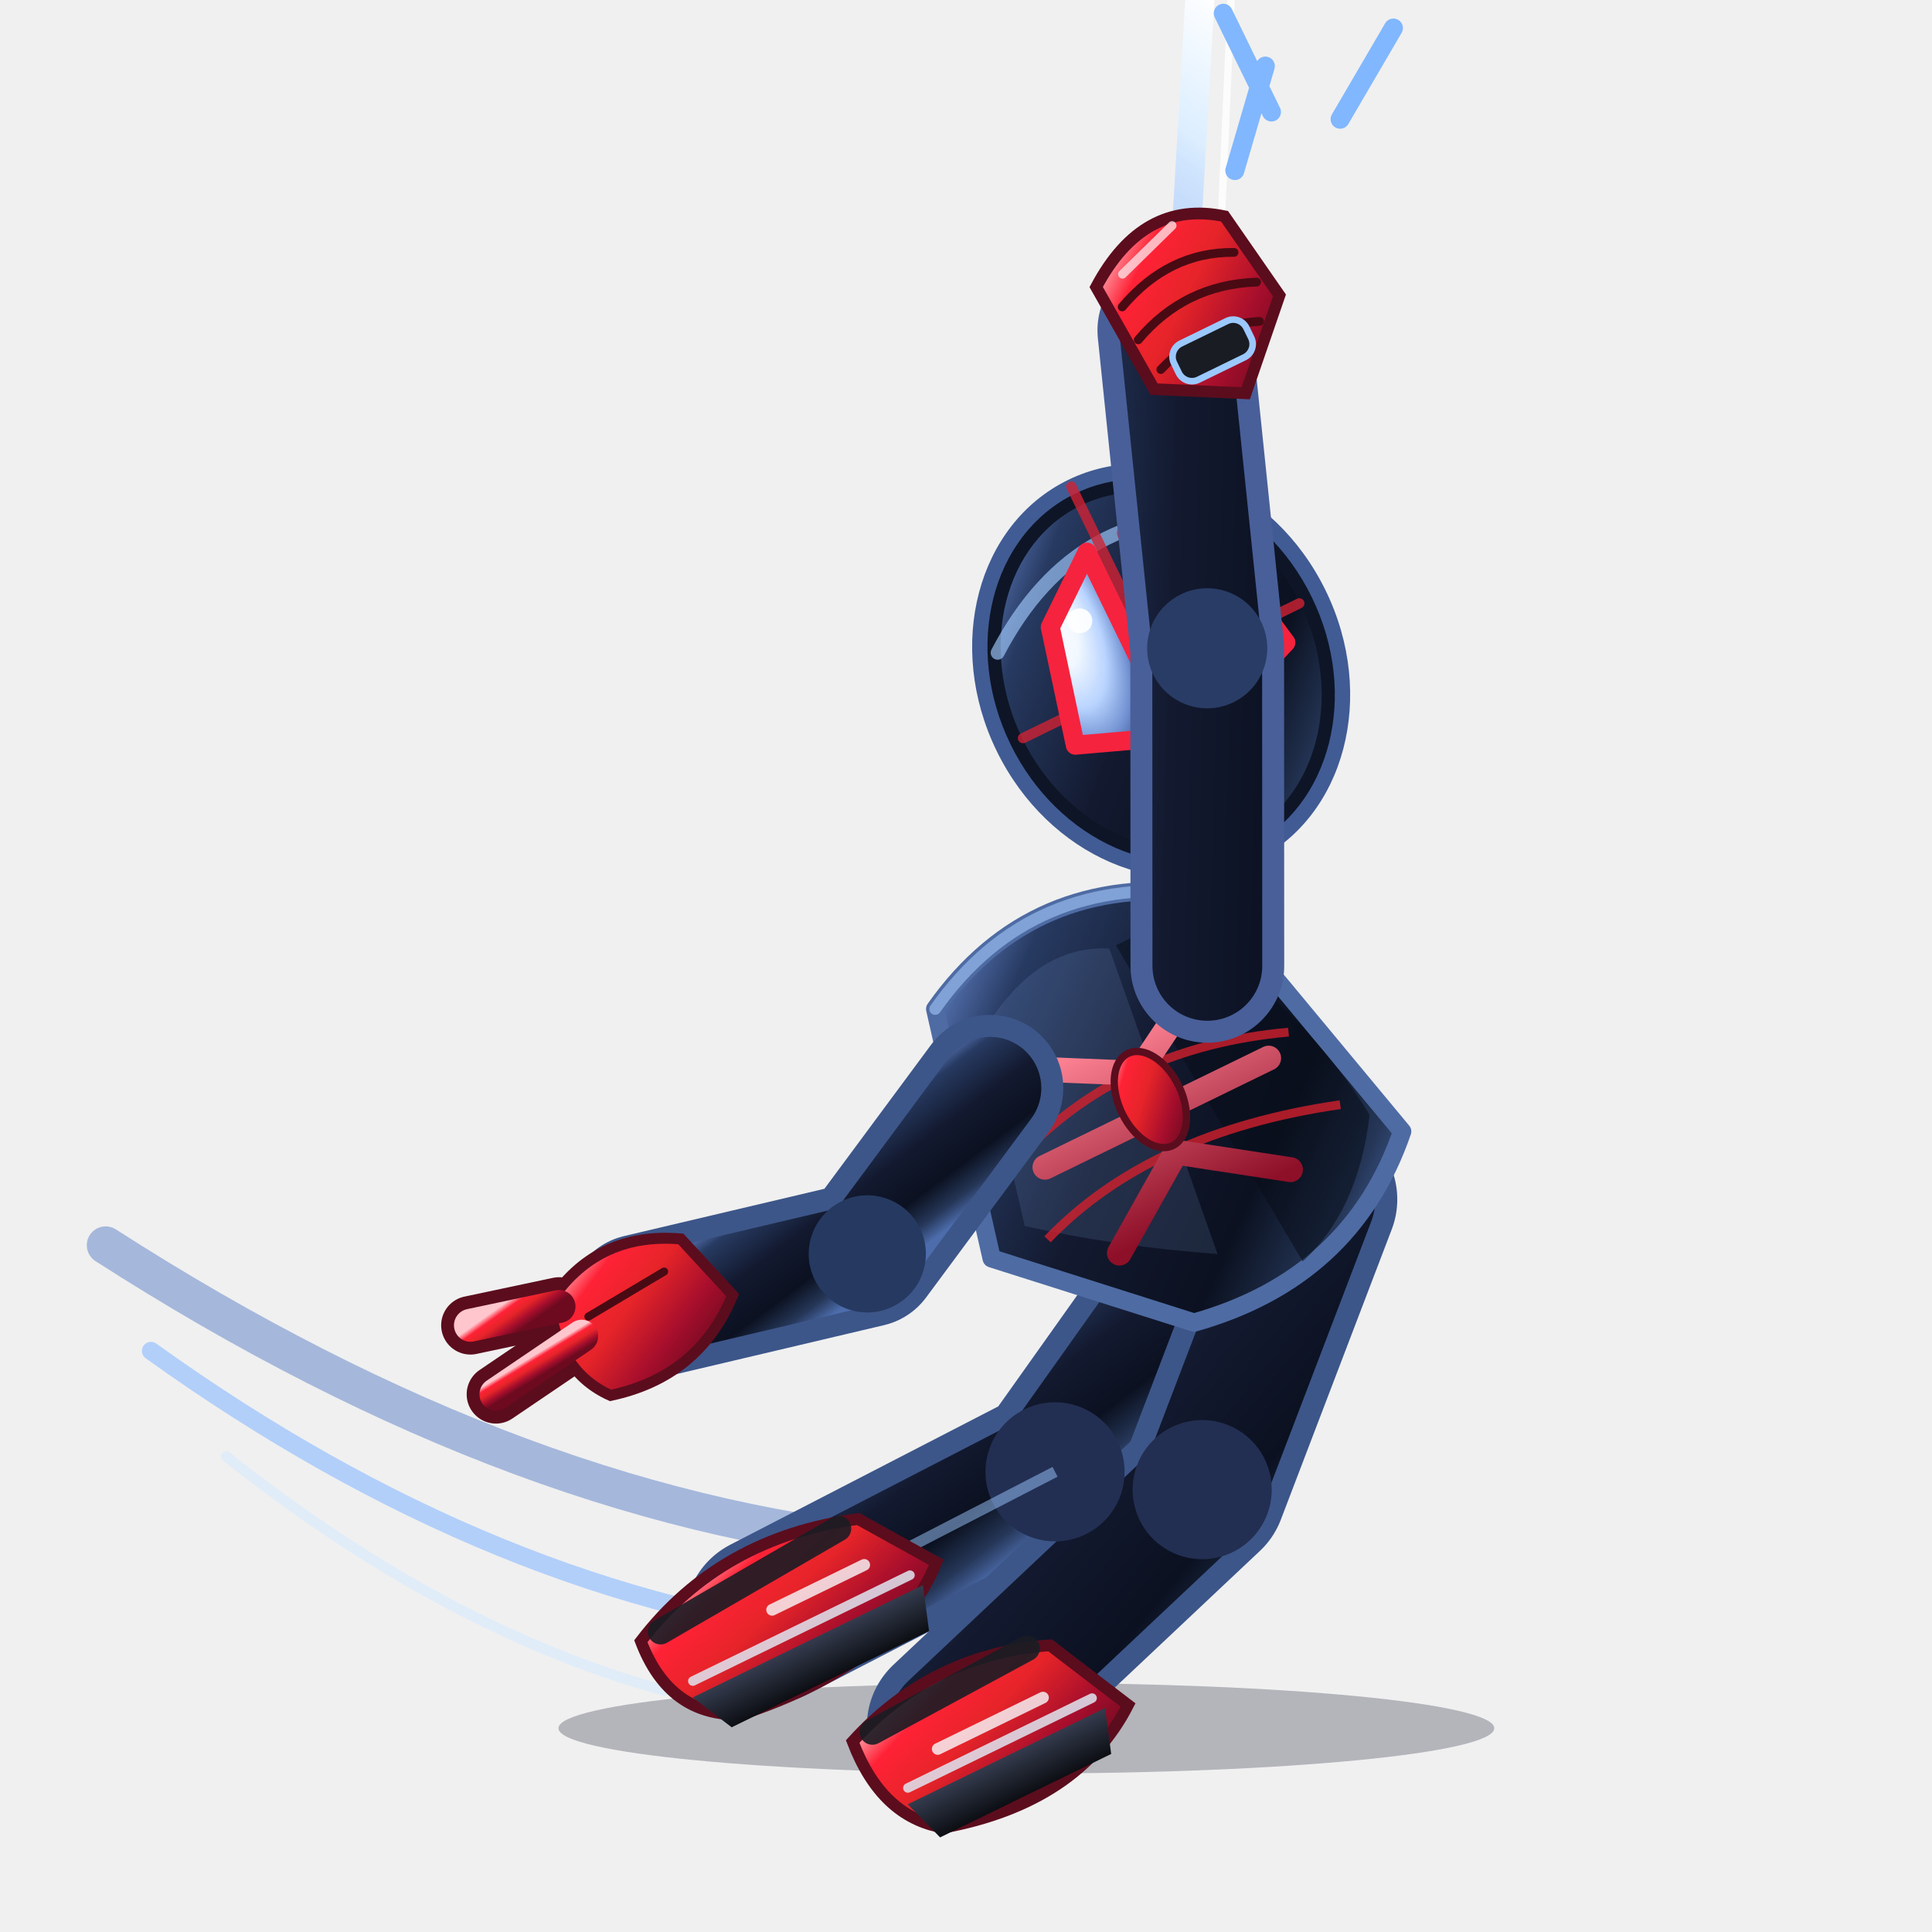
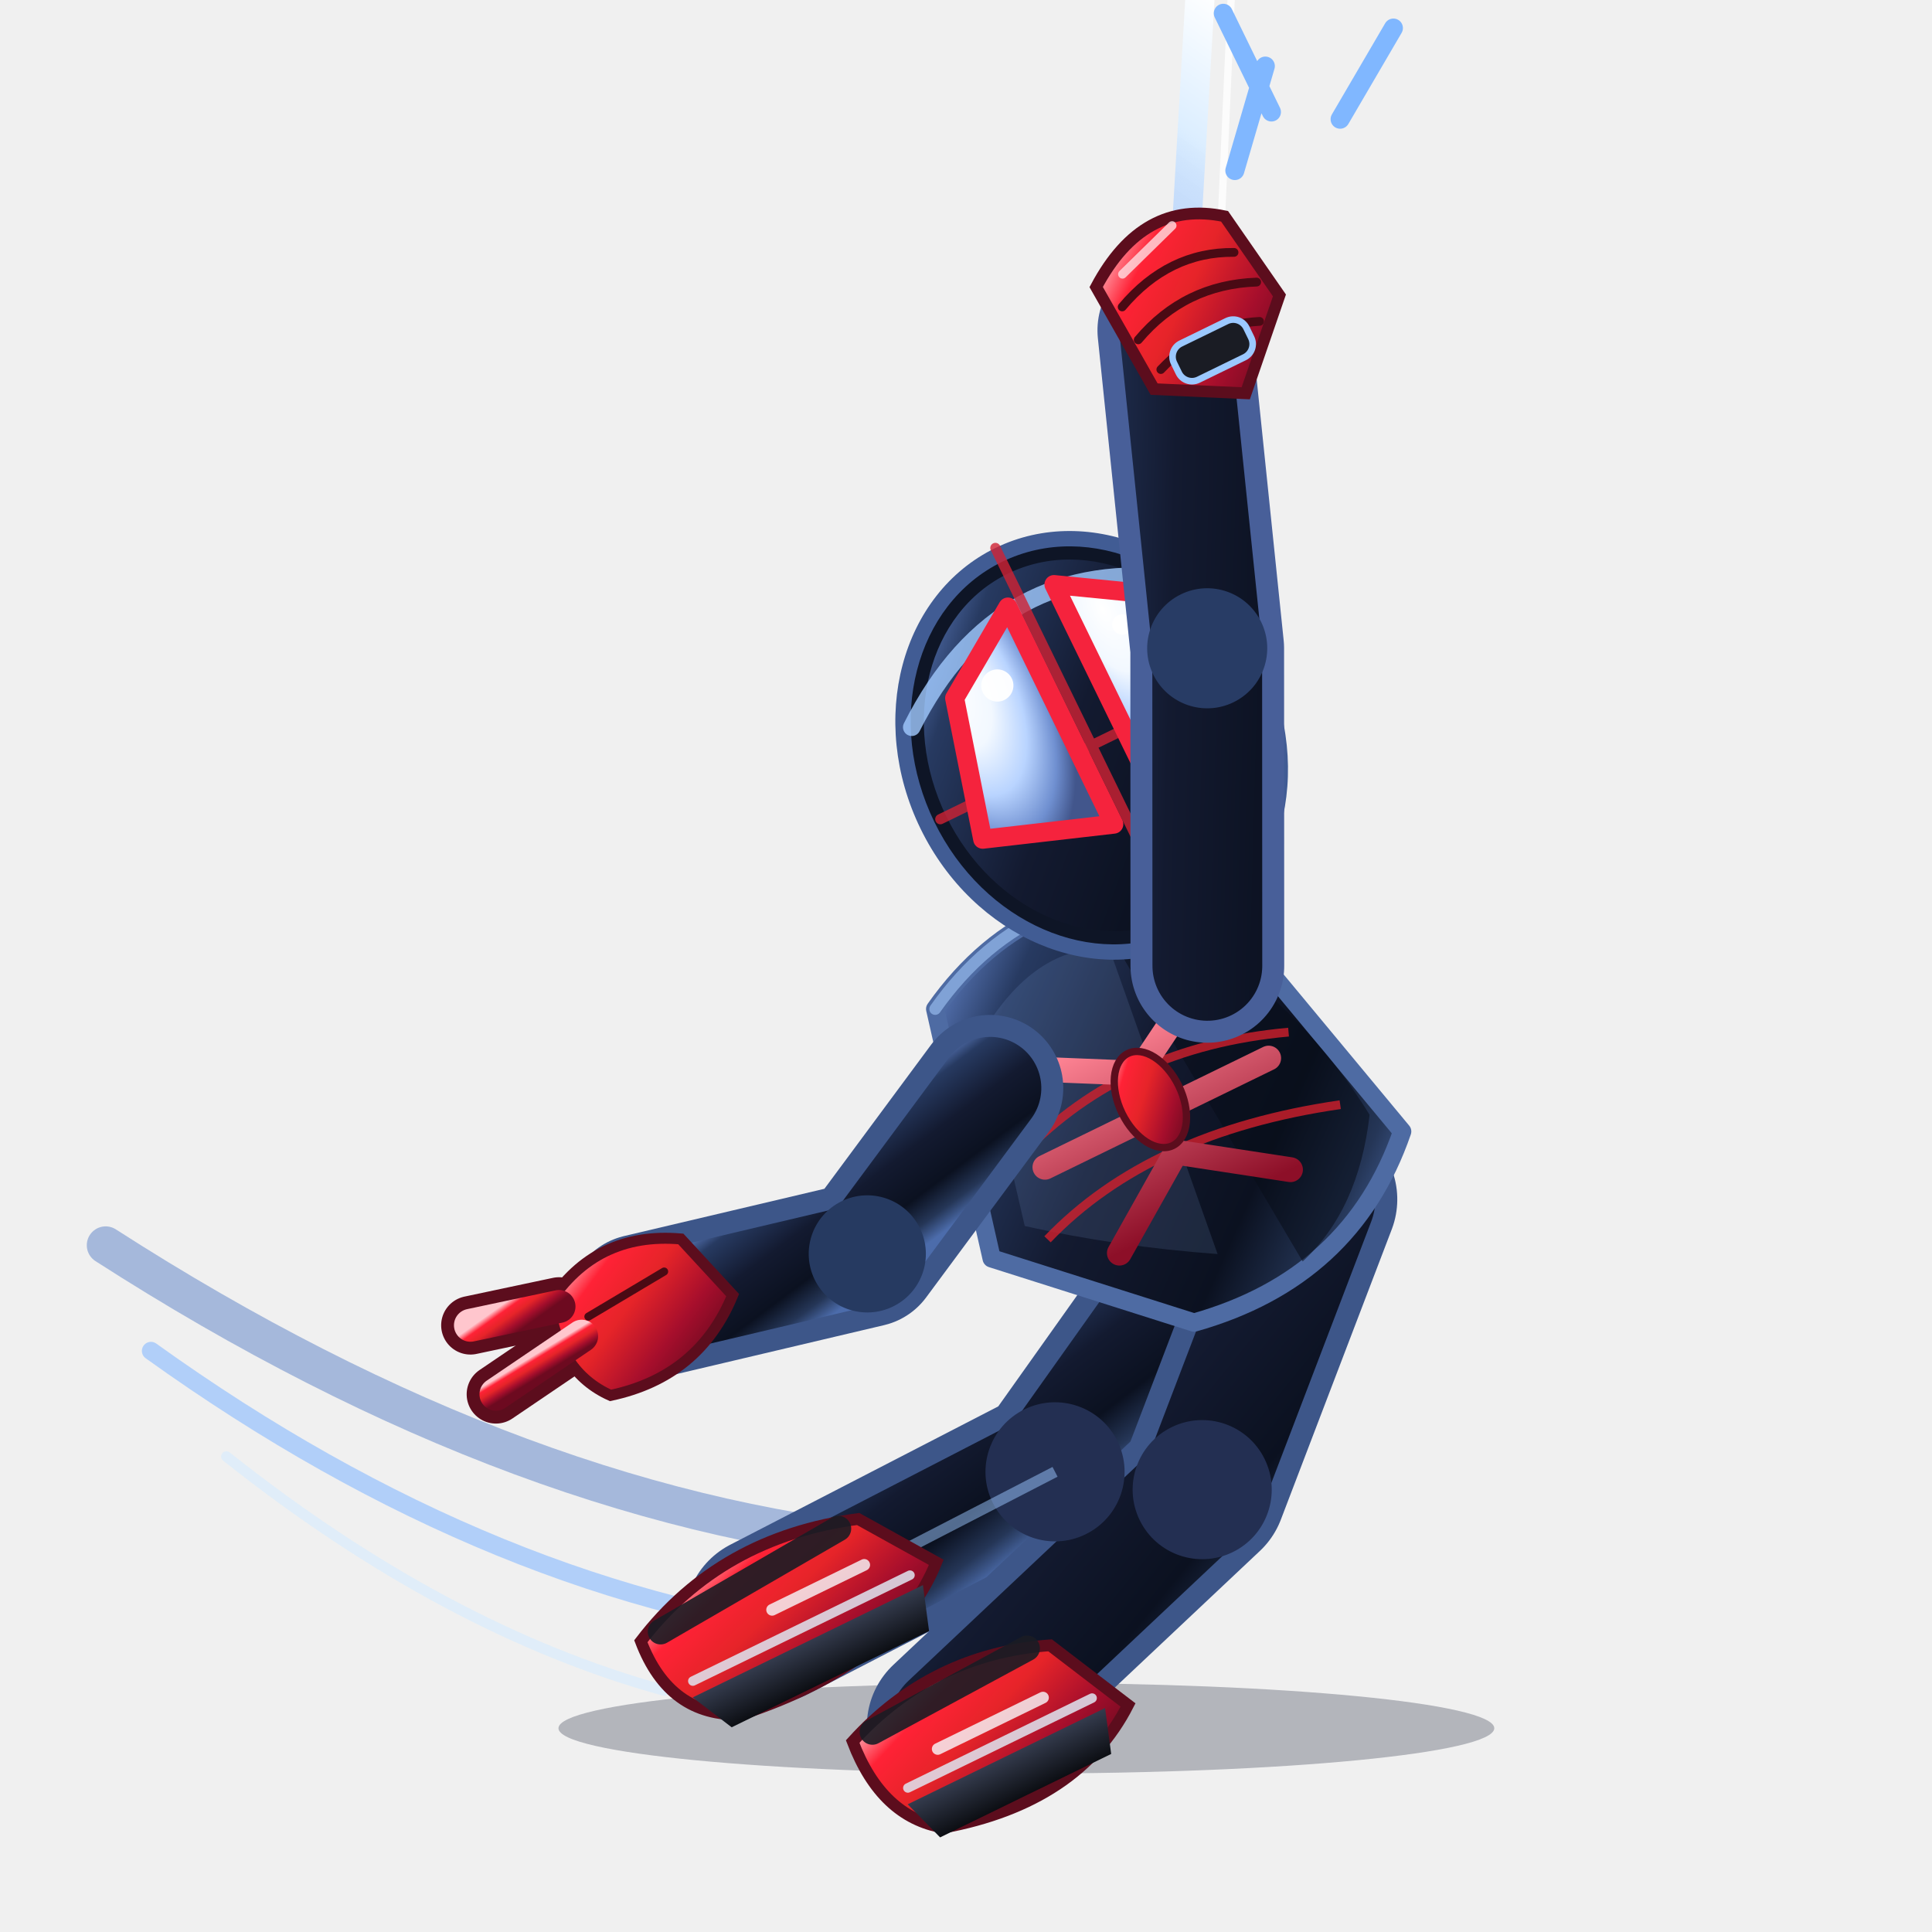
<svg xmlns="http://www.w3.org/2000/svg" width="256" height="256" viewBox="0 0 256 256" role="img" aria-labelledby="t1 d1">
  <defs>
    <linearGradient id="suit" x1="0.1" y1="0" x2="0.92" y2="1" color-interpolation="linearRGB">
      <stop offset="0" stop-color="#6f93e0" />
      <stop offset="0.18" stop-color="#273a61" />
      <stop offset="0.45" stop-color="#131a30" />
      <stop offset="0.72" stop-color="#0b1120" />
      <stop offset="0.88" stop-color="#253657" />
      <stop offset="1" stop-color="#4c6cab" />
    </linearGradient>
    <linearGradient id="red" x1="0.12" y1="0" x2="0.78" y2="1" color-interpolation="linearRGB">
      <stop offset="0" stop-color="#ffc6cd" />
      <stop offset="0.2" stop-color="#ff2236" />
      <stop offset="0.45" stop-color="#e62429" />
      <stop offset="0.75" stop-color="#a50e2c" />
      <stop offset="1" stop-color="#6d0a20" />
    </linearGradient>
    <linearGradient id="redD" x1="0" y1="0" x2="0" y2="1" color-interpolation="linearRGB">
      <stop offset="0" stop-color="#ff8595" />
      <stop offset="1" stop-color="#8d0f28" />
    </linearGradient>
    <radialGradient id="lens" cx="35%" cy="25%" r="74%" fx="28%" fy="18%" color-interpolation="linearRGB">
      <stop offset="0" stop-color="#ffffff" />
      <stop offset="0.35" stop-color="#f2f8ff" />
      <stop offset="0.62" stop-color="#b9d4ff" />
      <stop offset="0.85" stop-color="#6f8fd0" />
      <stop offset="1" stop-color="#42568c" />
    </radialGradient>
    <linearGradient id="web" x1="0" y1="1" x2="1" y2="0" color-interpolation="linearRGB">
      <stop offset="0" stop-color="#78adff" stop-opacity="0.28" />
      <stop offset="0.4" stop-color="#dceeff" />
      <stop offset="0.72" stop-color="#ffffff" />
      <stop offset="1" stop-color="#a8ceff" stop-opacity="0.45" />
    </linearGradient>
    <linearGradient id="sole" x1="0" y1="0" x2="0" y2="1" color-interpolation="linearRGB">
      <stop offset="0" stop-color="#343b4d" />
      <stop offset="1" stop-color="#0c0e13" />
    </linearGradient>
  </defs>
  <g id="speed" fill="none" stroke-linecap="round">
    <path d="M14 165 Q70 201 122 205" stroke="#537cc5" stroke-width="5" opacity="0.48" />
    <path d="M20 179 Q66 212 113 217" stroke="#8bbcff" stroke-width="2.4" opacity="0.62" />
    <path d="M30 193 Q59 216 88 224" stroke="#d4ebff" stroke-width="1.4" opacity="0.58" />
  </g>
  <ellipse cx="136" cy="229" rx="62" ry="6" fill="#141b33" opacity="0.28" />
  <g id="rig" transform="rotate(-26 151 128) scale(0.97) translate(4,6)">
    <g id="legs" fill="none" stroke-linecap="round" stroke-linejoin="round">
      <path d="M144 165 L111 183 L67 184" stroke="#3d5689" stroke-width="23" />
      <path d="M144 165 L111 183 L67 184" stroke="url(#suit)" stroke-width="17" />
      <path d="M159 165 L128 194 L83 208" stroke="#3d5689" stroke-width="23" />
      <path d="M159 165 L128 194 L83 208" stroke="url(#suit)" stroke-width="17" />
    </g>
    <circle cx="111" cy="183" r="9.5" fill="#232f52" />
    <circle cx="128" cy="194" r="9.5" fill="#232f52" />
    <path d="M111 183 L67 184" stroke="#9bc8ff" stroke-width="1.5" opacity="0.5" fill="none" />
    <g id="boots">
      <path d="M50 179 Q66 171 84 177 L91 187 Q80 197 58 194 Q49 190 50 179Z" fill="url(#red)" stroke="#5c0d1d" stroke-width="1.6" />
      <path d="M53 179 L81 177" stroke="#1a1c24" stroke-width="3.5" stroke-linecap="round" opacity="0.9" />
      <path d="M54 187 L87 187" stroke="#dfe6f2" stroke-width="1.3" stroke-linecap="round" opacity="0.85" />
      <path d="M53 189 L88 189 L86 195 L56 195Z" fill="url(#sole)" />
      <path d="M68 183 L82 183" fill="none" stroke="#f7fbff" stroke-width="1.6" stroke-linecap="round" opacity="0.8" />
      <path d="M70 204 Q85 198 100 204 L106 216 Q94 225 76 220 Q69 215 70 204Z" fill="url(#red)" stroke="#5c0d1d" stroke-width="1.6" />
      <path d="M73 204 L97 203" stroke="#1a1c24" stroke-width="3.5" stroke-linecap="round" opacity="0.9" />
      <path d="M74 213 L102 213" stroke="#dfe6f2" stroke-width="1.3" stroke-linecap="round" opacity="0.85" />
      <path d="M73 215 L103 215 L101 221 L75 221Z" fill="url(#sole)" />
      <path d="M80 210 L96 210" fill="none" stroke="#f7fbff" stroke-width="1.6" stroke-linecap="round" opacity="0.8" />
    </g>
    <g id="torso">
      <path d="M124 119 Q144 108 164 121 L174 162 Q159 177 137 173 L116 153Z" fill="url(#suit)" stroke="#4e6ba3" stroke-width="2.5" stroke-linejoin="round" />
      <path d="M128 125 Q140 117 149 122 L144 166 Q132 159 122 151Z" fill="#8fb6f5" opacity="0.13" />
      <path d="M157 122 Q169 138 171 158 Q164 169 154 172 L150 122Z" fill="#070c18" opacity="0.55" />
      <path d="M124 119 Q144 108 164 121" fill="none" stroke="#a9cfff" stroke-width="1.6" opacity="0.55" stroke-linecap="round" />
      <path d="M126 142 Q145 135 166 143 M124 154 Q143 147 168 155" fill="none" stroke="#d21f2c" stroke-width="1.2" opacity="0.8" />
      <g id="spider" fill="none" stroke="url(#redD)" stroke-width="3.4" stroke-linecap="round" stroke-linejoin="round">
        <path d="M145 133 L145 158" />
        <path d="M145 139 L132 132 M145 145 L128 145 M145 151 L132 160" />
        <path d="M145 139 L157 132 M145 145 L162 145 M145 151 L158 160" />
      </g>
      <ellipse cx="145" cy="143" rx="4.3" ry="7" fill="url(#red)" stroke="#5c0d1d" stroke-width="1" />
    </g>
    <g id="arm-trail" fill="none" stroke-linecap="round" stroke-linejoin="round">
      <path d="M126 132 L101 145 L70 138" stroke="#3d5689" stroke-width="20" />
      <path d="M126 132 L101 145 L70 138" stroke="url(#suit)" stroke-width="14" />
    </g>
    <circle cx="101" cy="145" r="8" fill="#263a61" />
    <g id="glove-trail">
      <path d="M60 133 L48 130" fill="none" stroke="#5c0d1d" stroke-width="8" stroke-linecap="round" />
      <path d="M61 138 L47 140" fill="none" stroke="#5c0d1d" stroke-width="8" stroke-linecap="round" />
      <path d="M59 132 Q69 126 79 132 L82 142 Q73 150 61 147 Q56 141 59 132Z" fill="url(#red)" stroke="#5c0d1d" stroke-width="1.5" />
      <path d="M60 133 L48 130" fill="none" stroke="url(#red)" stroke-width="4.5" stroke-linecap="round" />
      <path d="M61 138 L47 140" fill="none" stroke="url(#red)" stroke-width="4.5" stroke-linecap="round" />
      <path d="M63 136 L75 135" fill="none" stroke="#4a0a14" stroke-width="1.1" stroke-linecap="round" />
    </g>
-     <g id="head">
-       <ellipse cx="172" cy="91" rx="25" ry="29" fill="#415c94" />
-       <ellipse cx="172" cy="91" rx="22" ry="26" fill="url(#suit)" stroke="#0e1526" stroke-width="1.8" />
-       <path d="M153 79 Q172 65 191 77" fill="none" stroke="#a1cbff" stroke-width="1.9" opacity="0.65" stroke-linecap="round" />
-       <path d="M172 63 L172 119 M151 91 L193 91" fill="none" stroke="#cf2233" stroke-width="1.4" opacity="0.8" stroke-linecap="round" />
-       <path d="M161 79 L170 72 L170 100 L157 95Z" fill="url(#lens)" stroke="#f5233d" stroke-width="2.6" stroke-linejoin="round" />
-       <path d="M176 72 L186 79 L189 95 L176 100Z" fill="url(#lens)" stroke="#f5233d" stroke-width="2.6" stroke-linejoin="round" />
-       <circle cx="165" cy="80" r="1.7" fill="#fff" opacity="0.9" />
+     <g id="head" transform="translate(-13,5)">
+       <ellipse cx="172" cy="91" rx="26" ry="30" fill="#415c94" />
+       <ellipse cx="172" cy="91" rx="23" ry="27" fill="url(#suit)" stroke="#0e1526" stroke-width="1.8" />
+       <path d="M151 78 Q172 62 193 76" fill="none" stroke="#a1cbff" stroke-width="2.4" opacity="0.8" stroke-linecap="round" />
+       <path d="M172 61 L172 121 M149 91 L195 91" fill="none" stroke="#cf2233" stroke-width="1.4" opacity="0.8" stroke-linecap="round" />
+       <path d="M158 77 L170 69 L170 102 L153 96Z" fill="url(#lens)" stroke="#f5233d" stroke-width="2.6" stroke-linejoin="round" />
+       <path d="M177 69 L190 77 L193 96 L177 102Z" fill="url(#lens)" stroke="#f5233d" stroke-width="2.6" stroke-linejoin="round" />
+       <circle cx="164" cy="78" r="2.2" fill="#fff" opacity="0.95" />
+       <circle cx="183" cy="78" r="1.4" fill="#fff" opacity="0.9" />
    </g>
    <g id="arm-lead" fill="none" stroke-linecap="round" stroke-linejoin="round">
      <path d="M160 130 L179 91 L194 50" stroke="#485f99" stroke-width="21" />
      <path d="M160 130 L179 91 L194 50" stroke="url(#suit)" stroke-width="15" />
      <path d="M195 50 L227 -7" stroke="url(#web)" stroke-width="4" />
      <path d="M200 51 L231 -6" stroke="#ffffff" stroke-width="1" opacity="0.78" />
    </g>
    <circle cx="179" cy="91" r="8.2" fill="#283c65" />
    <g id="glove-lead">
      <path d="M187 40 Q198 32 207 39 L209 52 L199 62 L188 56Z" fill="url(#red)" stroke="#5c0d1d" stroke-width="1.6" />
      <path d="M189 44 Q198 40 206 44 M189 49 Q198 45 207 49 M190 54 Q198 51 205 54" fill="none" stroke="#4a0a14" stroke-width="1.2" stroke-linecap="round" />
      <path d="M191 40 L200 37" stroke="#ffdfe4" stroke-width="1.2" stroke-linecap="round" opacity="0.8" />
      <rect x="192" y="52" width="11" height="5.5" rx="2" fill="#1a1c24" stroke="#9bc8ff" stroke-width="0.9" />
      <path d="M211 34 L221 23 M219 29 L219 14 M227 34 L239 26" fill="none" stroke="#80b7ff" stroke-width="2.6" stroke-linecap="round" />
    </g>
  </g>
</svg>
